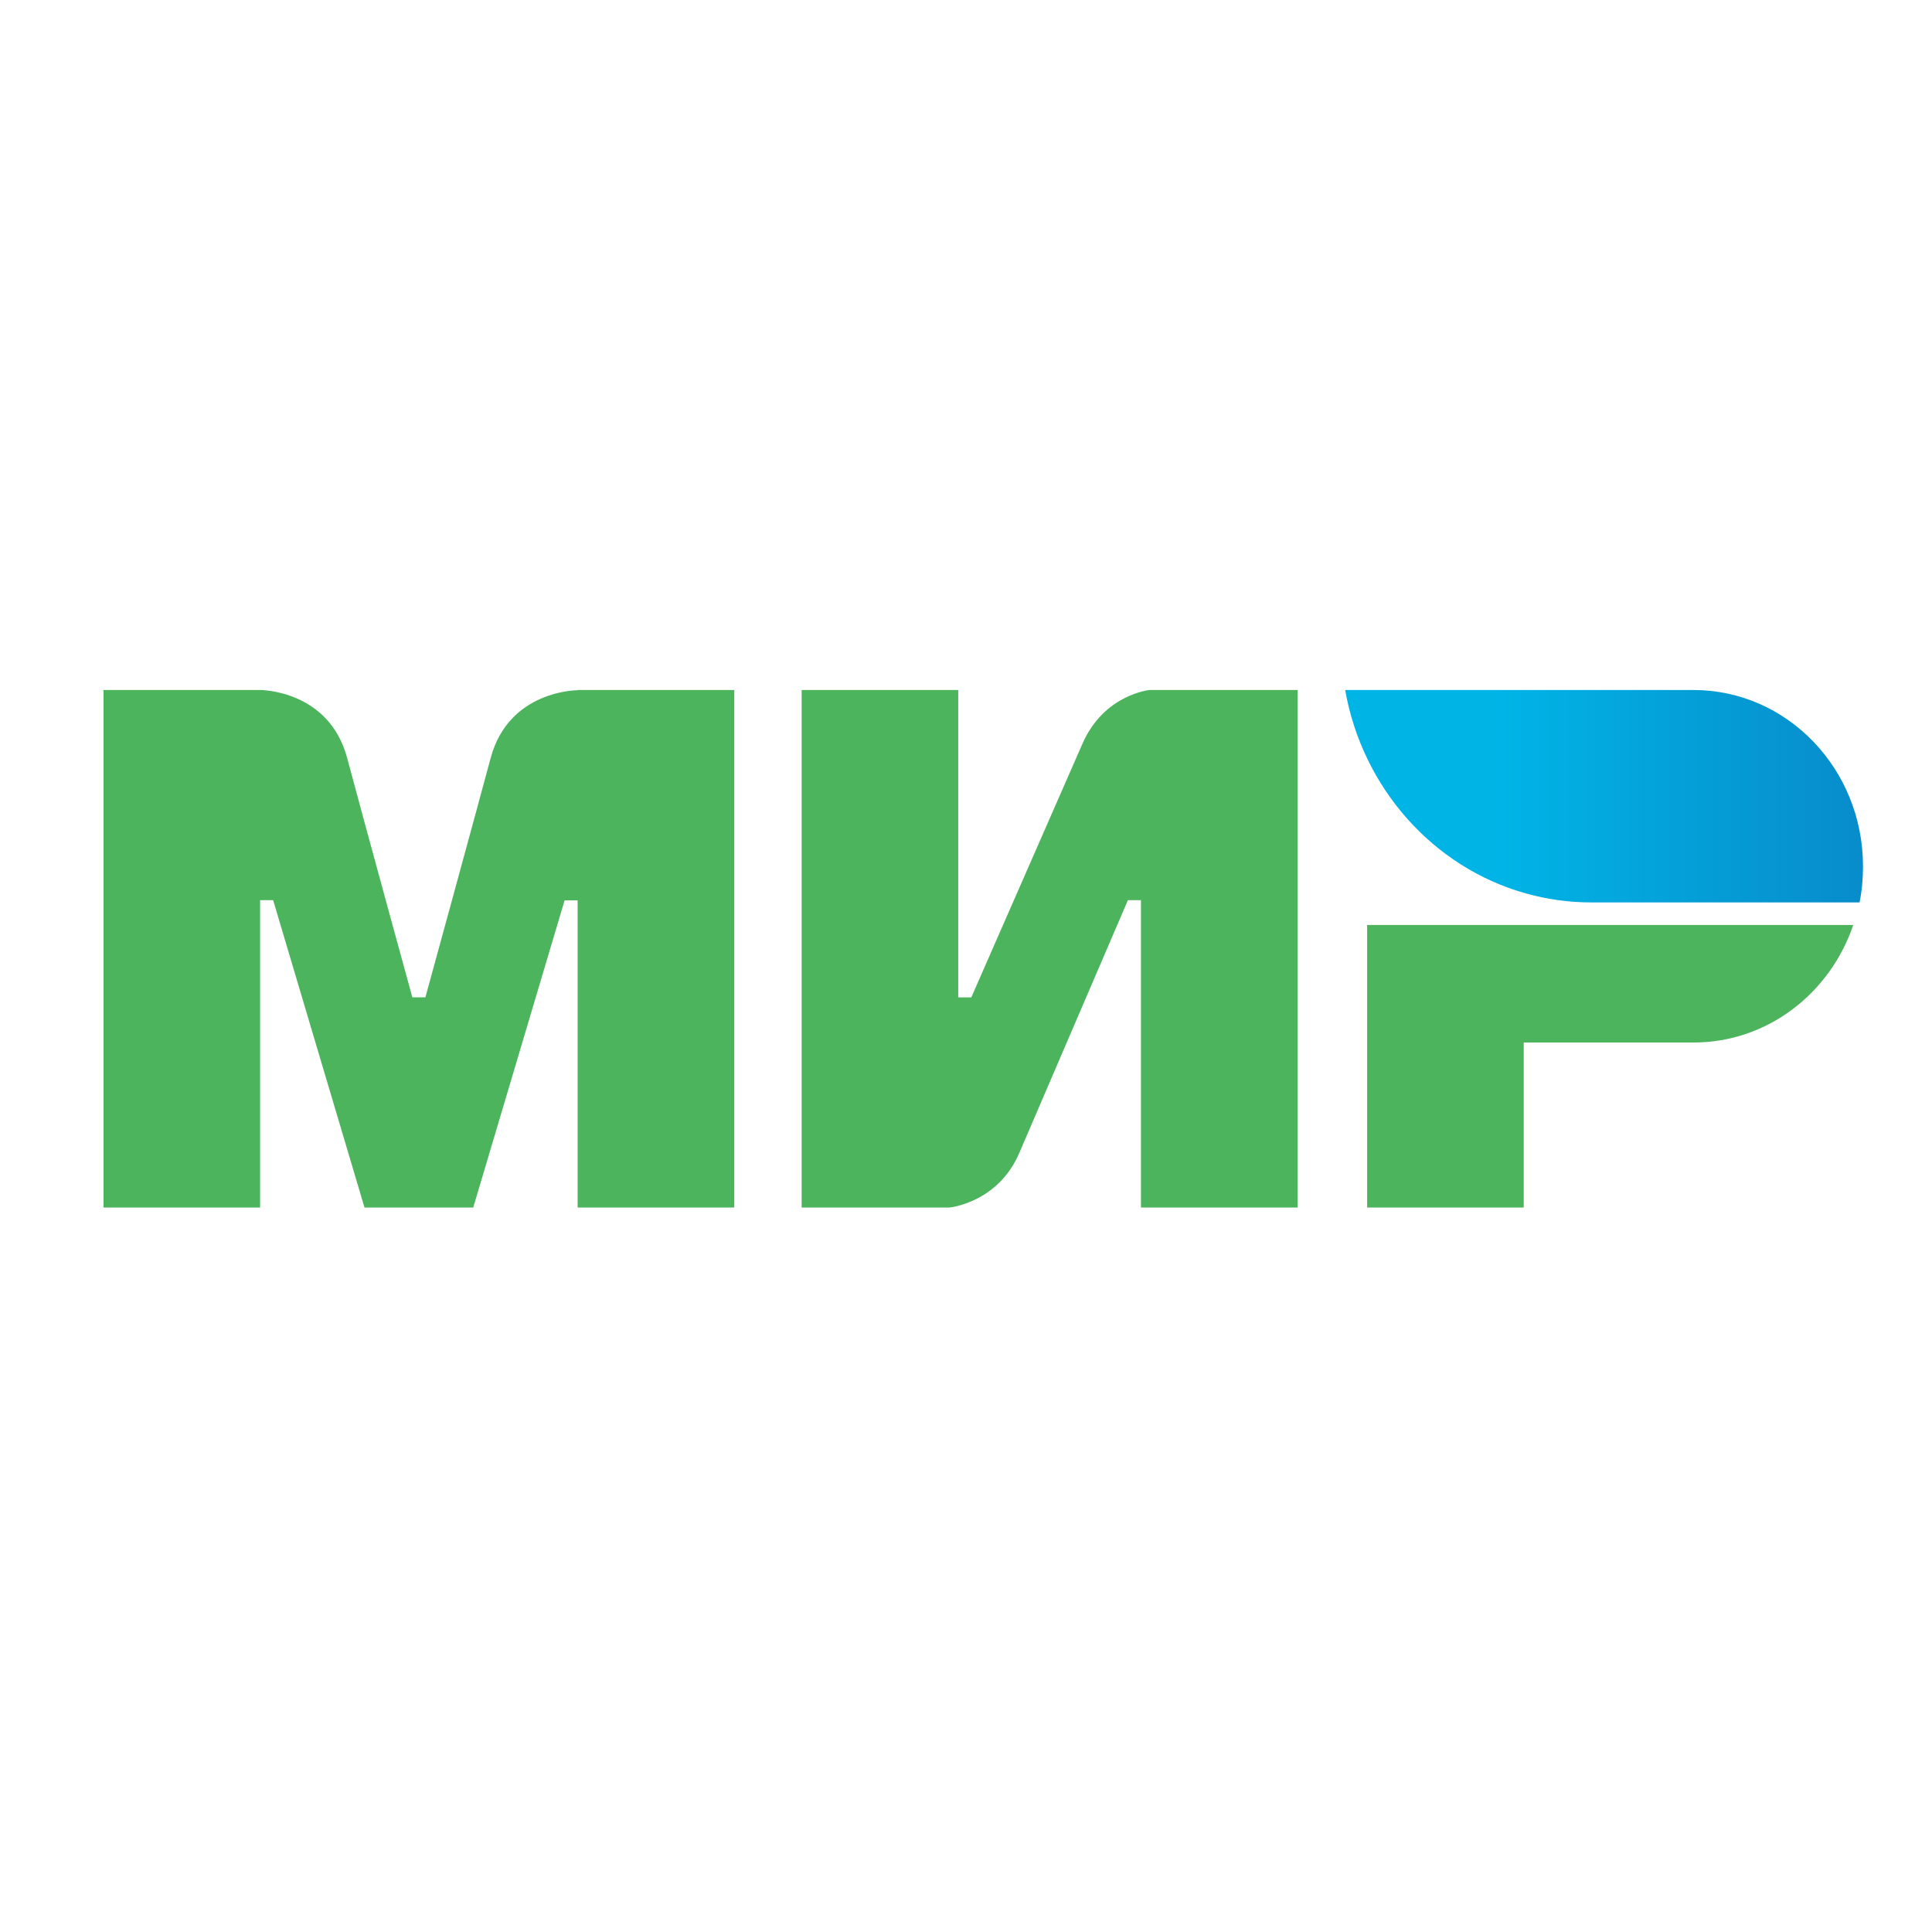
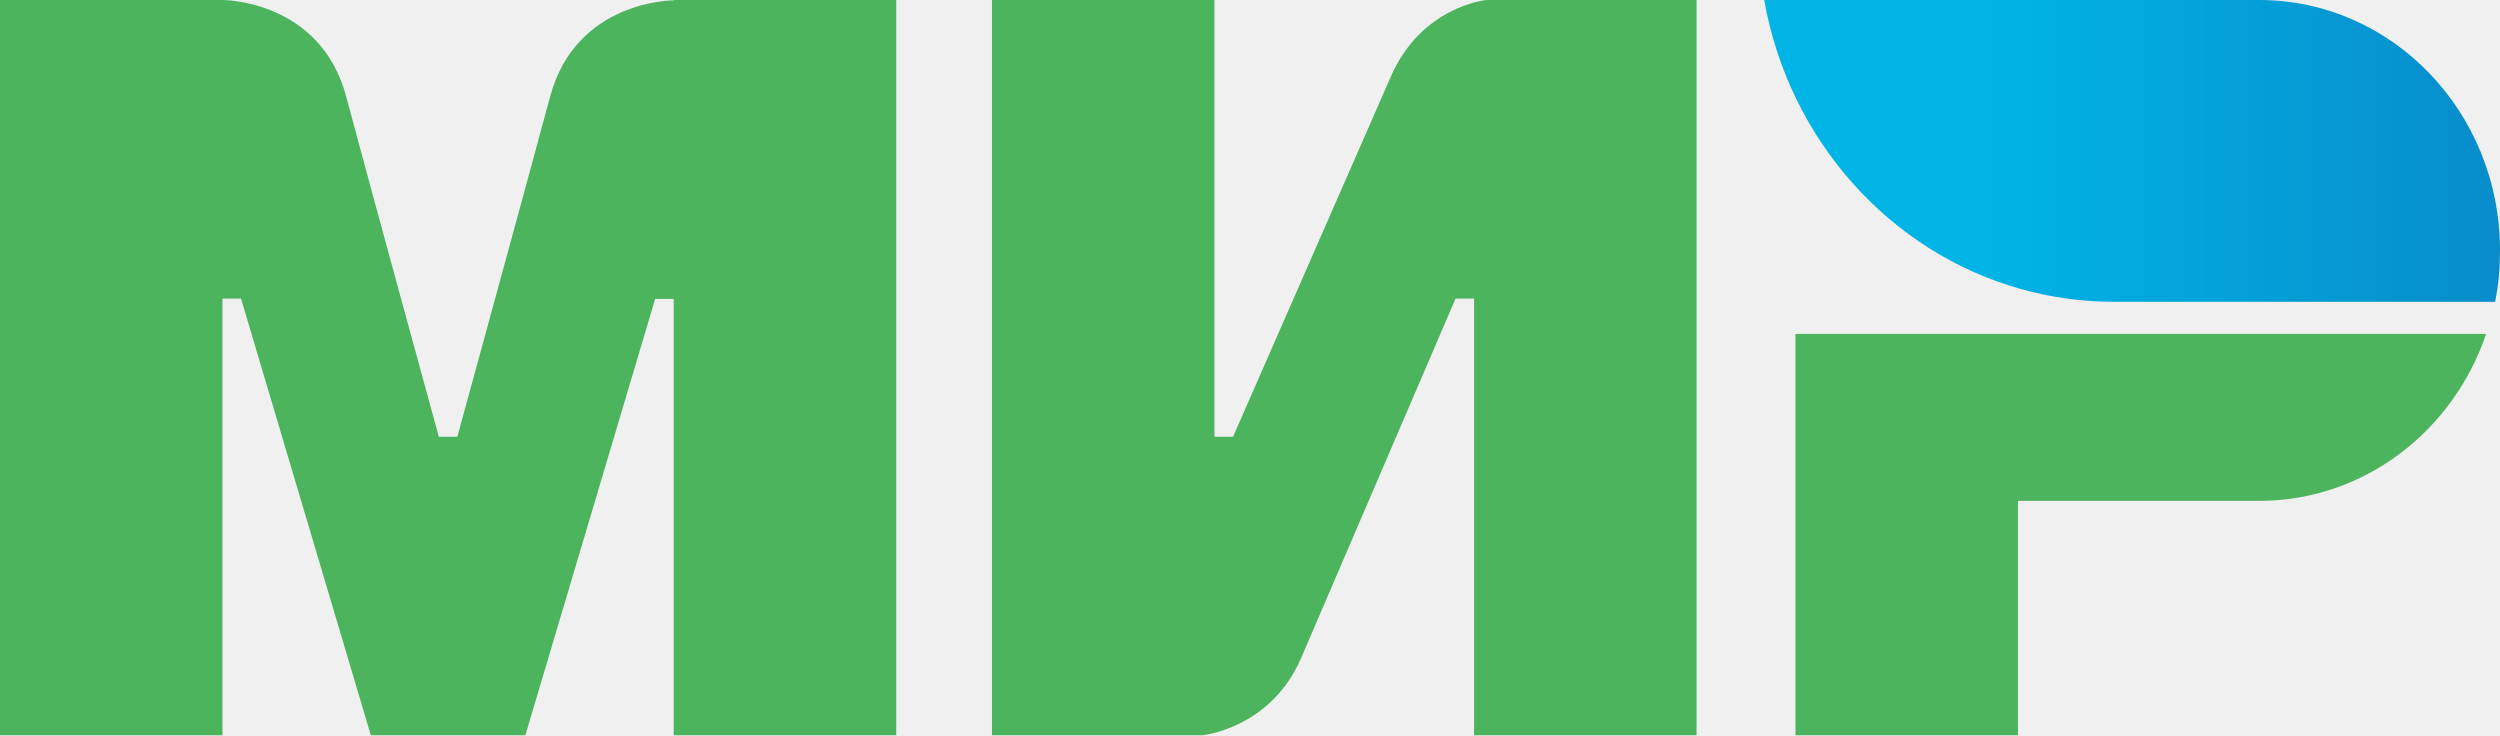
- <svg xmlns="http://www.w3.org/2000/svg" id="icon" width="56" height="56" fill="none">
-   <path fill="#fff" d="M0 0h56v56H0z" />
-   <path fill-rule="evenodd" clip-rule="evenodd" d="M16.743 20v.007c-.006 0-1.992-.007-2.521 1.965-.486 1.808-1.854 6.799-1.892 6.936h-.378s-1.4-5.102-1.891-6.943C9.53 19.993 7.539 20 7.539 20H3v15h4.539v-8.908h.378L10.565 35h3.152l2.648-8.902h.378V35h4.54V20h-4.54ZM33.323 20s-1.33.125-1.954 1.572l-3.215 7.337h-.379V20h-4.539v15h4.287s1.393-.13 2.018-1.572l3.152-7.336h.378V35h4.539V20h-4.287ZM39.627 26.812V35h4.539v-4.782h4.917c2.144 0 3.96-1.421 4.634-3.406h-14.09Z" fill="#4DB45E" />
-   <path fill-rule="evenodd" clip-rule="evenodd" d="M49.083 20H38.99c.505 2.856 2.566 5.149 5.233 5.895.605.17 1.242.262 1.897.262h7.78c.07-.34.1-.687.1-1.048C54 22.286 51.8 20 49.084 20Z" fill="url(#paint0_linear_3410_161850)" />
+ <svg xmlns="http://www.w3.org/2000/svg" id="icon" width="51" height="15" fill="none">
+   <path fill-rule="evenodd" clip-rule="evenodd" d="M13.743 0v.007c-.006 0-1.992-.007-2.521 1.965C10.736 3.78 9.367 8.77 9.33 8.909h-.378s-1.4-5.103-1.891-6.944C6.53-.007 4.539 0 4.539 0H0v15h4.539V6.092h.378L7.565 15h3.152l2.648-8.902h.378V15h4.54V0h-4.54Zm16.58 0s-1.33.124-1.954 1.572L25.154 8.91h-.379V0h-4.539v15h4.287s1.393-.13 2.018-1.572l3.152-7.336h.378V15h4.539V0h-4.287Zm6.304 6.812V15h4.539v-4.782h4.917c2.144 0 3.96-1.421 4.634-3.406h-14.09Z" fill="#4DB45E" />
+   <path fill-rule="evenodd" clip-rule="evenodd" d="M46.083 0H35.99c.505 2.856 2.566 5.149 5.233 5.895.605.17 1.242.262 1.897.262h7.78c.07-.34.1-.687.1-1.048C51 2.286 48.8 0 46.084 0Z" fill="url(#a)" />
  <defs>
-     <linearGradient id="paint0_linear_3410_161850" x1="38.992" y1="23.079" x2="54.001" y2="23.079" gradientUnits="userSpaceOnUse">
+     <linearGradient id="a" x1="35.992" y1="3.079" x2="51.001" y2="3.079" gradientUnits="userSpaceOnUse">
      <stop offset=".3" stop-color="#00B4E6" />
      <stop offset="1" stop-color="#088CCB" />
    </linearGradient>
  </defs>
</svg>
